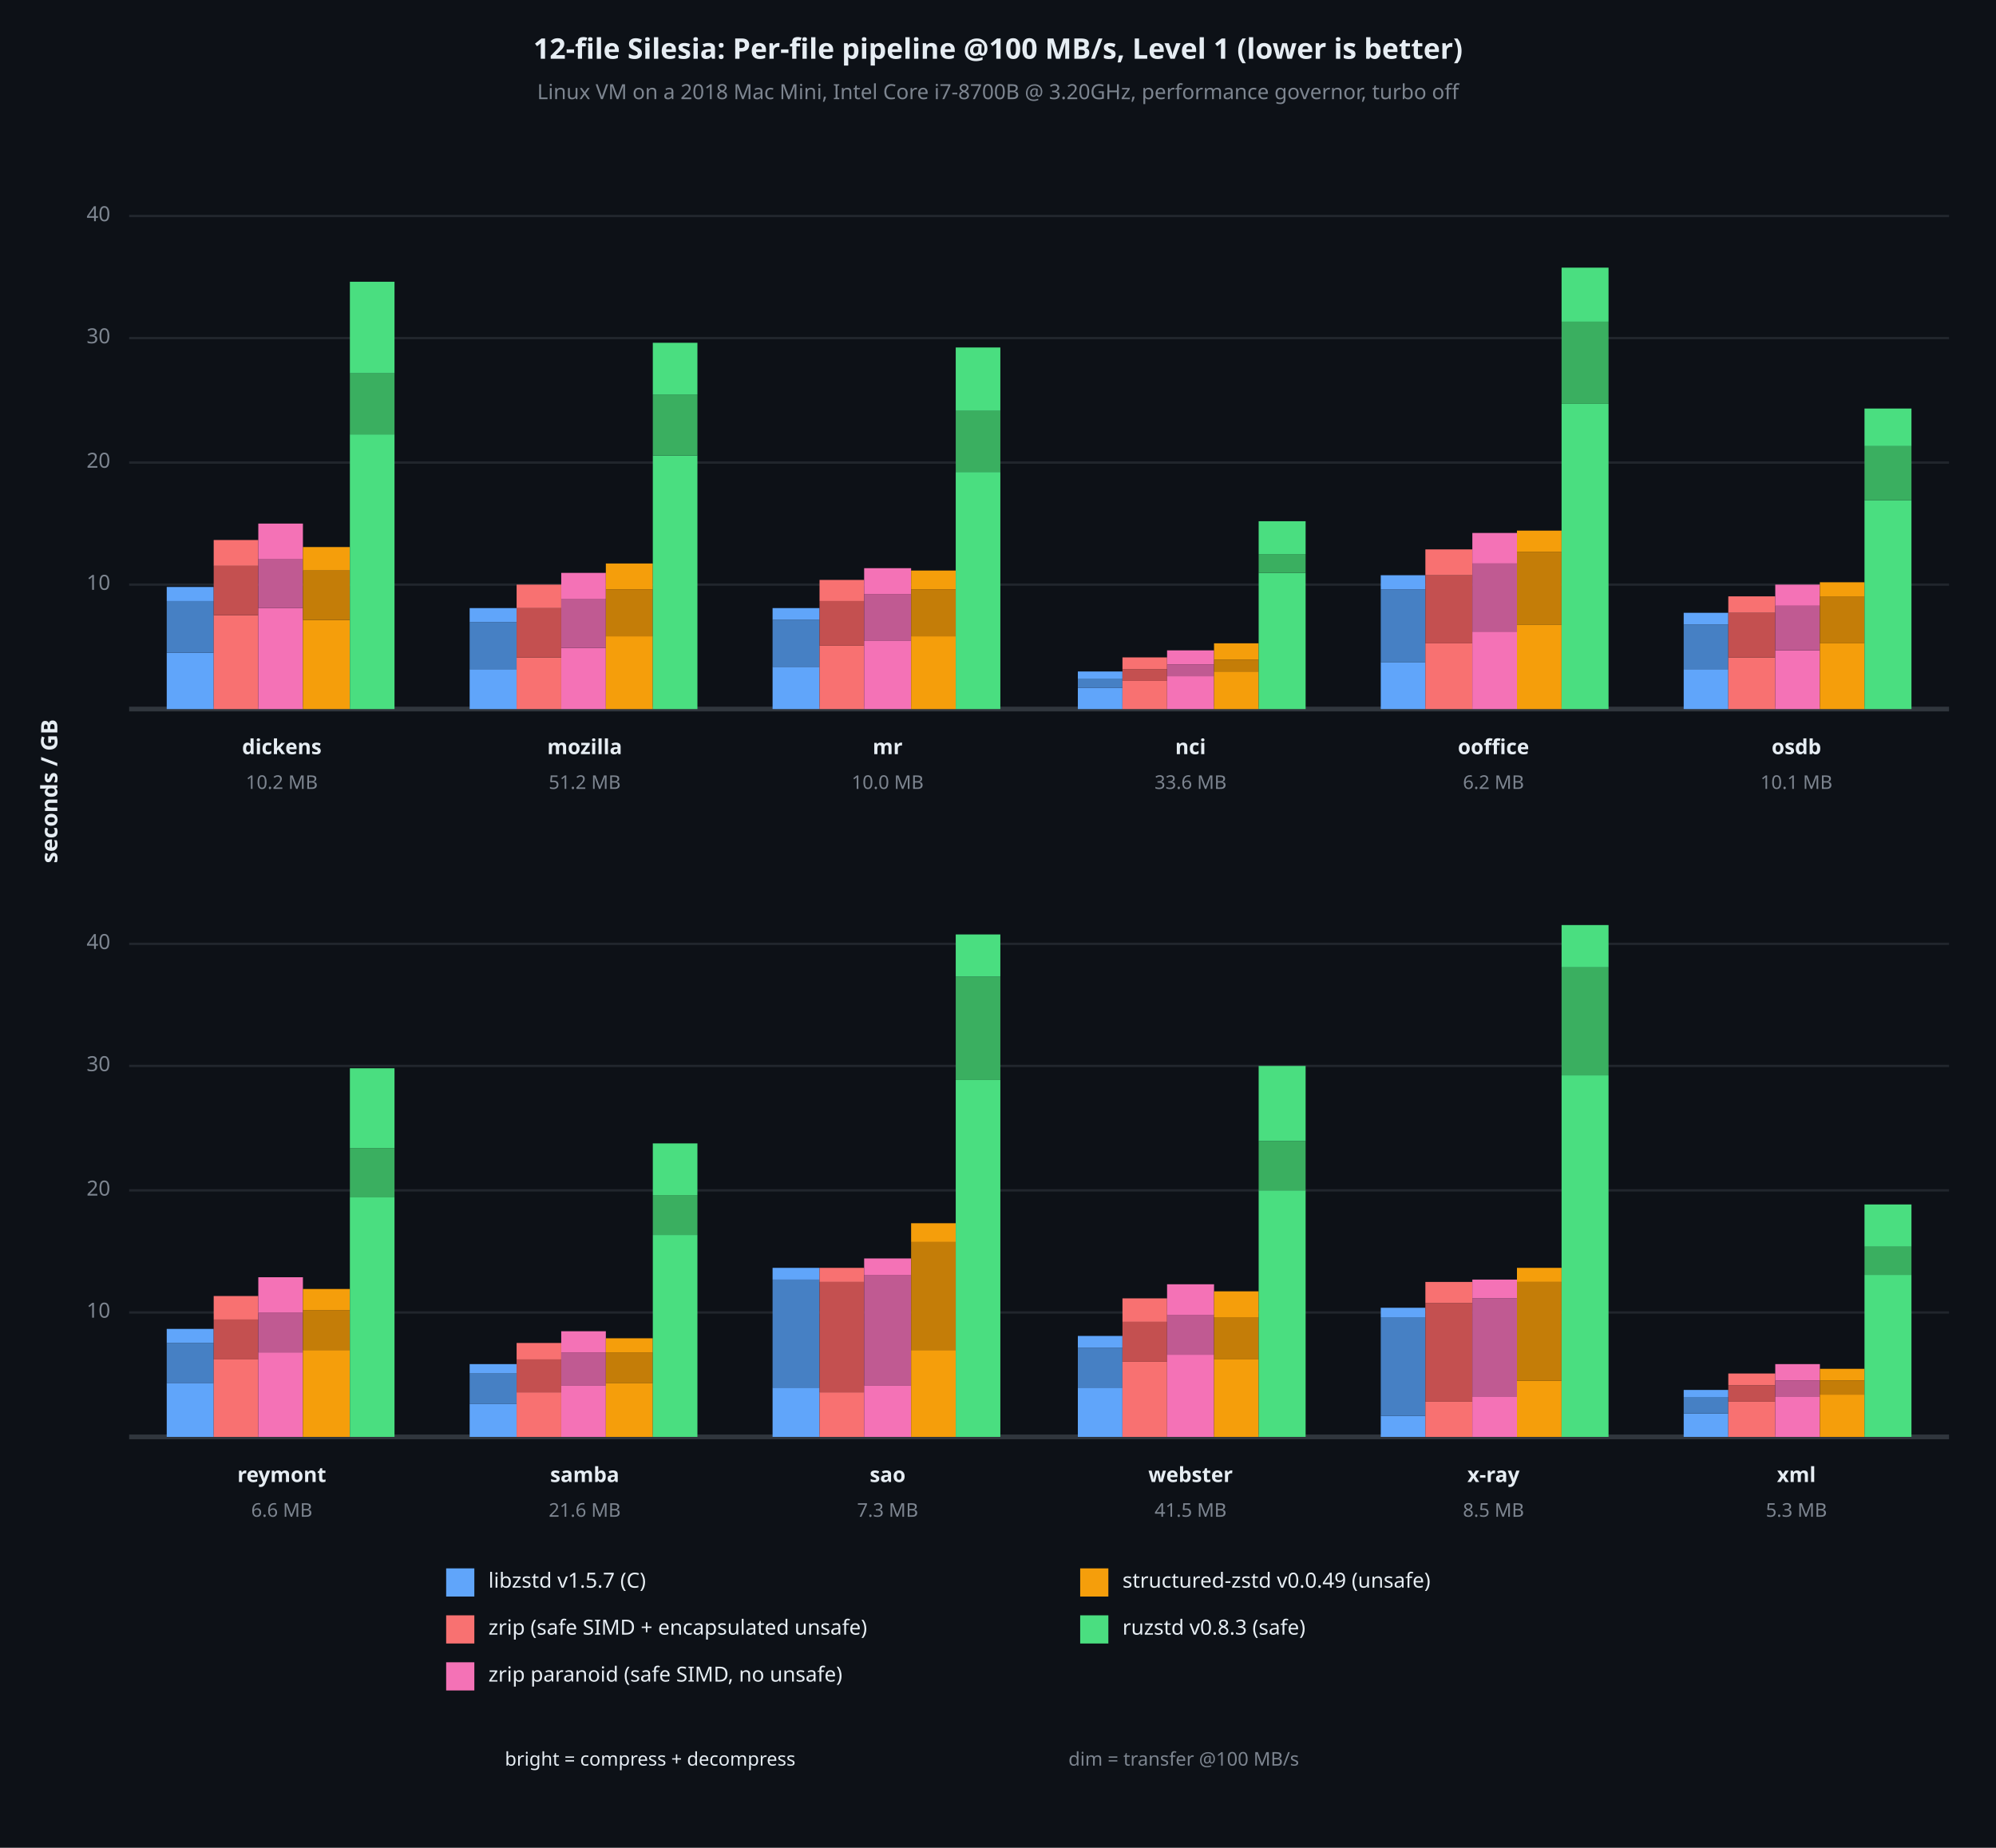
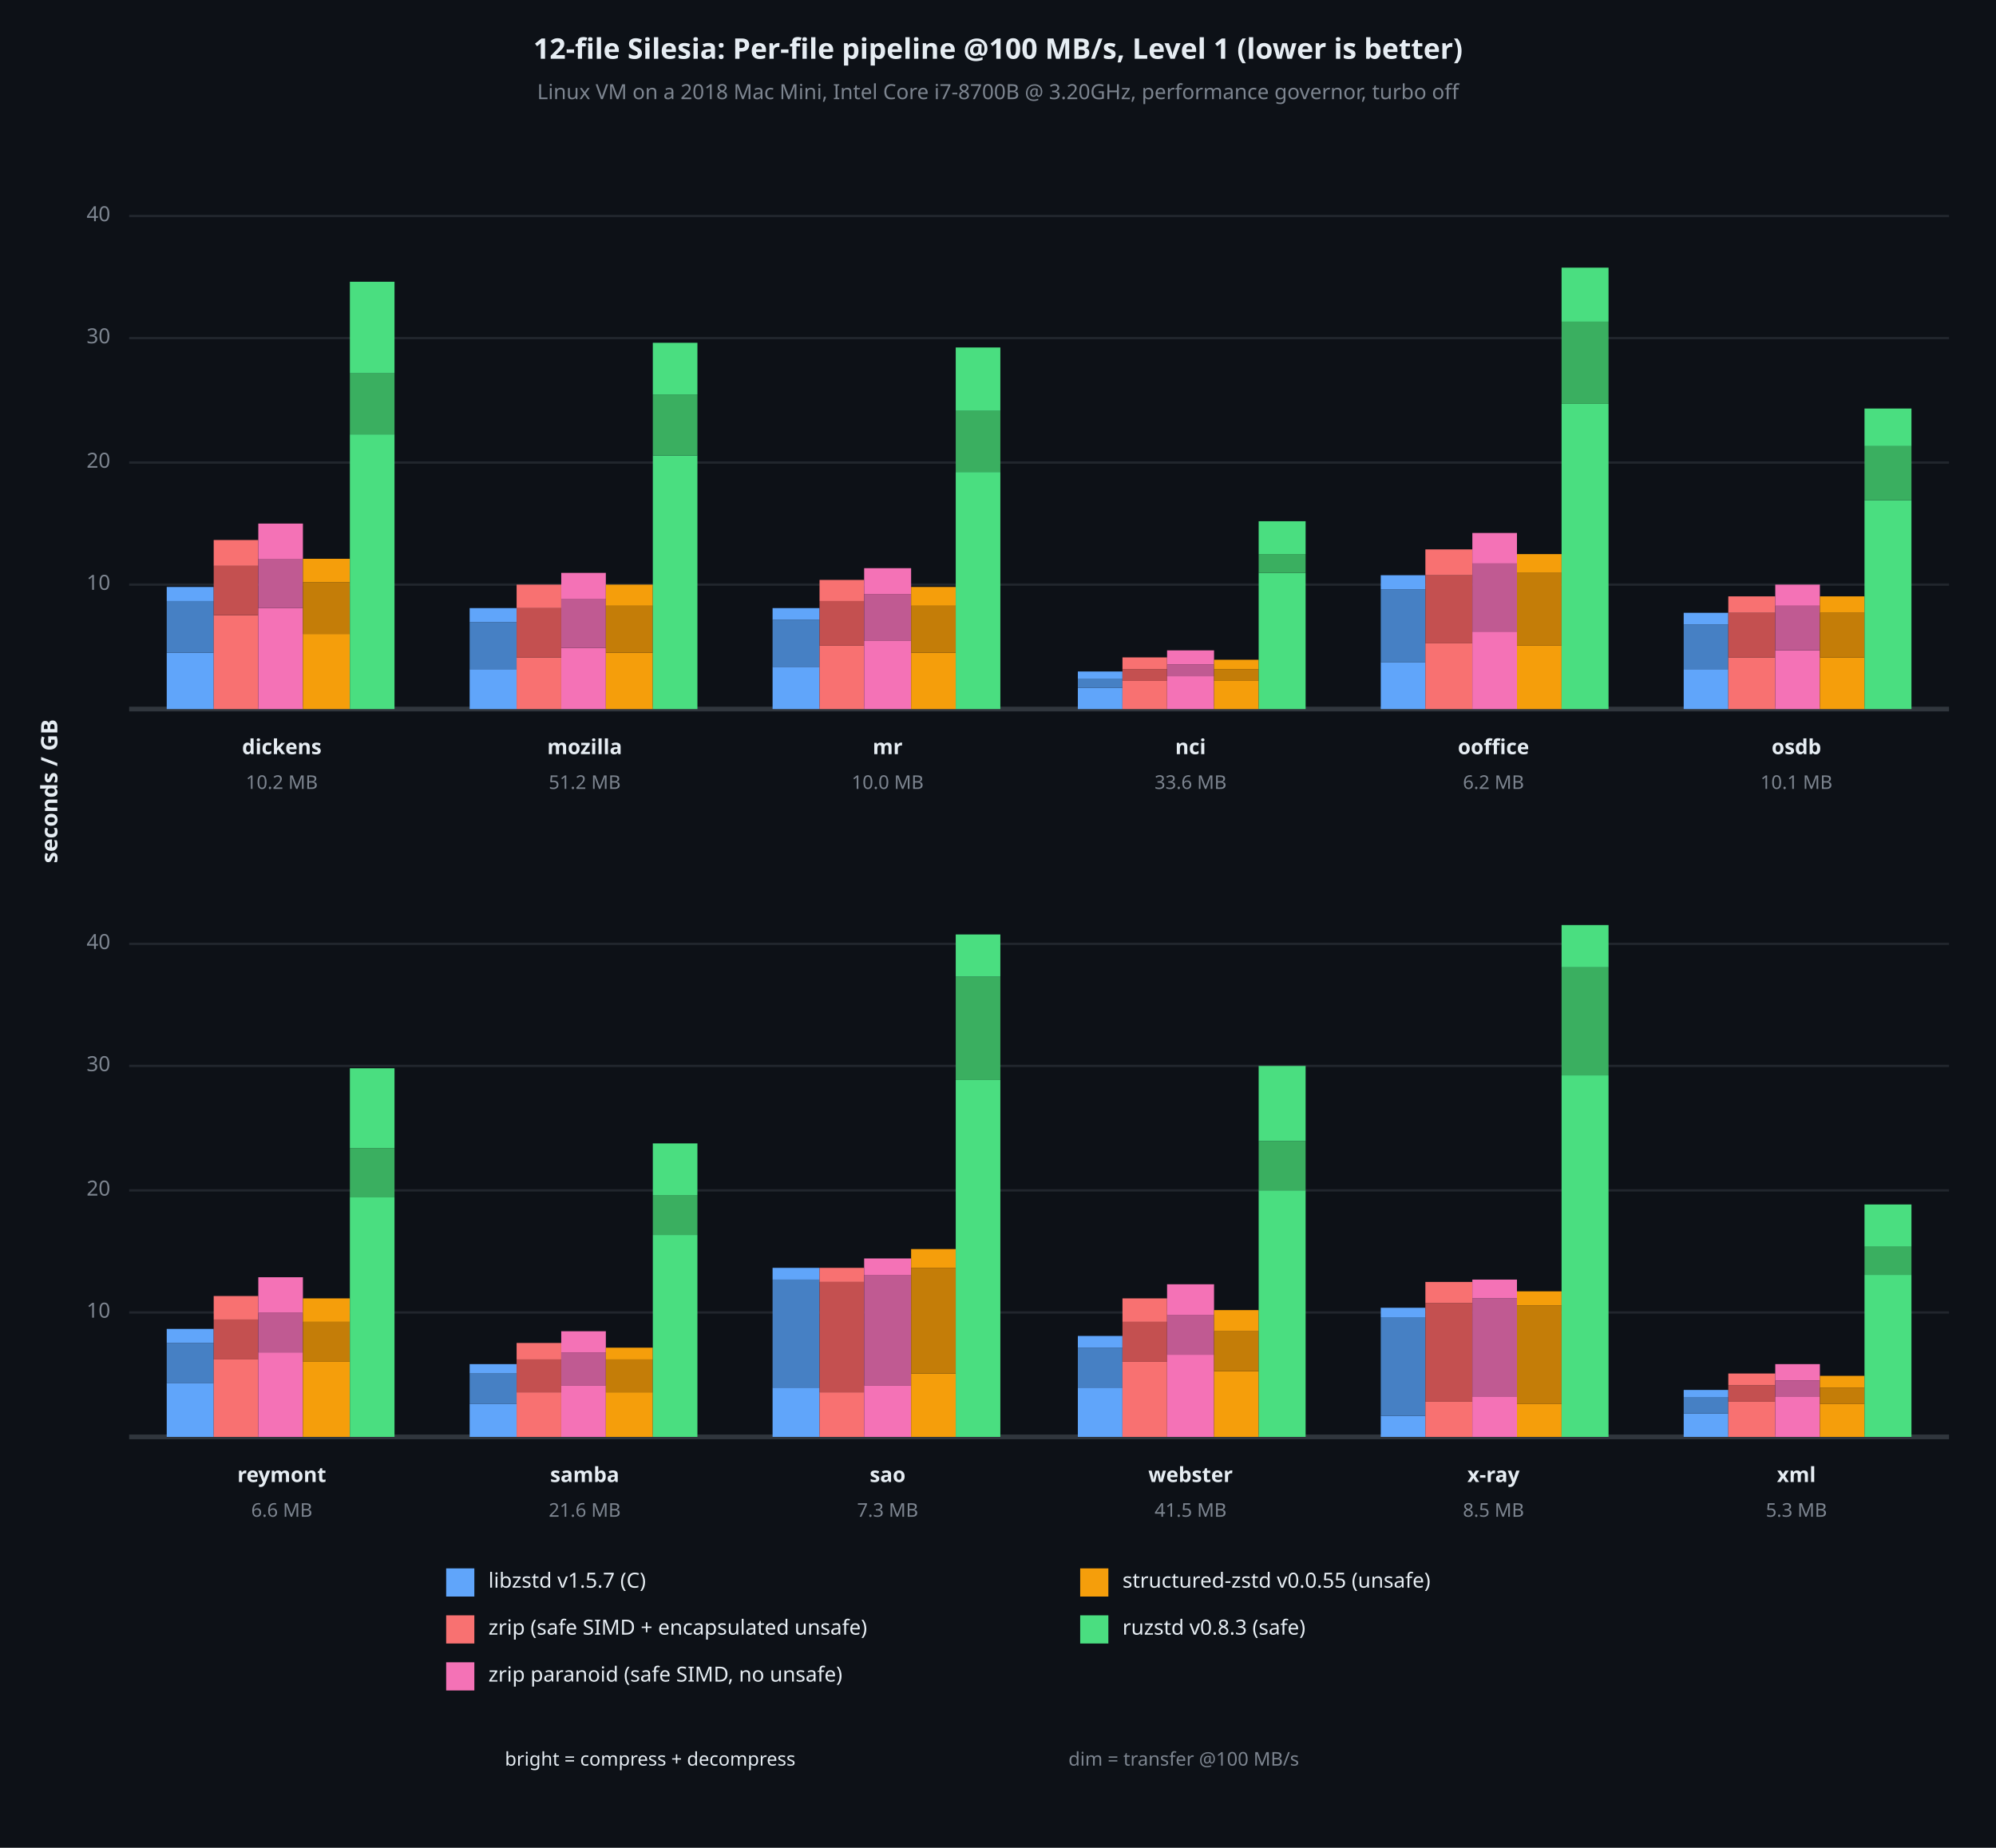
<svg xmlns="http://www.w3.org/2000/svg" viewBox="0 0 850 787" font-family="system-ui, -apple-system, sans-serif">
  <rect x="0" y="0" width="850" height="787" opacity="1" fill="#0D1117" stroke="none" />
  <text x="425" y="22" dy="0.5ex" text-anchor="middle" font-family="sans-serif" font-size="12.097" opacity="1" fill="#E6EDF3" font-weight="bold">
12-file Silesia: Per-file pipeline @100 MB/s, Level 1 (lower is better)
</text>
  <text x="425" y="40" dy="0.5ex" text-anchor="middle" font-family="sans-serif" font-size="8.871" opacity="1" fill="#7D8590">
Linux VM on a 2018 Mac Mini, Intel Core i7-8700B @ 3.20GHz, performance governor, turbo off
</text>
  <text x="22" y="337" dy="0.5ex" text-anchor="middle" font-family="sans-serif" font-size="9.677" opacity="1" fill="#E6EDF3" font-weight="bold" transform="rotate(270, 22, 337)">
seconds / GB
</text>
  <polyline fill="none" opacity="1" stroke="#21262D" stroke-width="1" points="55,249 830,249 " />
  <text x="47" y="249" dy="0.5ex" text-anchor="end" font-family="sans-serif" font-size="8.871" opacity="1" fill="#7D8590">
10
</text>
  <polyline fill="none" opacity="1" stroke="#21262D" stroke-width="1" points="55,197 830,197 " />
  <text x="47" y="197" dy="0.5ex" text-anchor="end" font-family="sans-serif" font-size="8.871" opacity="1" fill="#7D8590">
20
</text>
  <polyline fill="none" opacity="1" stroke="#21262D" stroke-width="1" points="55,144 830,144 " />
  <text x="47" y="144" dy="0.5ex" text-anchor="end" font-family="sans-serif" font-size="8.871" opacity="1" fill="#7D8590">
30
</text>
  <polyline fill="none" opacity="1" stroke="#21262D" stroke-width="1" points="55,92 830,92 " />
  <text x="47" y="92" dy="0.5ex" text-anchor="end" font-family="sans-serif" font-size="8.871" opacity="1" fill="#7D8590">
40
</text>
  <polyline fill="none" opacity="1" stroke="#30363D" stroke-width="2" points="55,302 830,302 " />
  <rect x="71" y="278" width="20" height="24" opacity="1" fill="#60A5FA" stroke="none" />
  <rect x="71" y="256" width="20" height="22" opacity="1" fill="#4680C4" stroke="none" />
  <rect x="71" y="250" width="20" height="6" opacity="1" fill="#60A5FA" stroke="none" />
  <rect x="91" y="262" width="19" height="40" opacity="1" fill="#F87171" stroke="none" />
  <rect x="91" y="241" width="19" height="21" opacity="1" fill="#C45050" stroke="none" />
  <rect x="91" y="230" width="19" height="11" opacity="1" fill="#F87171" stroke="none" />
  <rect x="110" y="259" width="19" height="43" opacity="1" fill="#F472B6" stroke="none" />
  <rect x="110" y="238" width="19" height="21" opacity="1" fill="#C05A92" stroke="none" />
  <rect x="110" y="223" width="19" height="15" opacity="1" fill="#F472B6" stroke="none" />
-   <rect x="129" y="264" width="20" height="38" opacity="1" fill="#F59E0B" stroke="none" />
-   <rect x="129" y="243" width="20" height="21" opacity="1" fill="#C47D08" stroke="none" />
-   <rect x="129" y="233" width="20" height="10" opacity="1" fill="#F59E0B" stroke="none" />
+   <rect x="129" y="270" width="20" height="32" opacity="1" fill="#F59E0B" stroke="none" />
+   <rect x="129" y="248" width="20" height="22" opacity="1" fill="#C47D08" stroke="none" />
+   <rect x="129" y="238" width="20" height="10" opacity="1" fill="#F59E0B" stroke="none" />
  <rect x="149" y="185" width="19" height="117" opacity="1" fill="#4ADE80" stroke="none" />
  <rect x="149" y="159" width="19" height="26" opacity="1" fill="#3AAF60" stroke="none" />
  <rect x="149" y="120" width="19" height="39" opacity="1" fill="#4ADE80" stroke="none" />
  <text x="120" y="319" dy="0.5ex" text-anchor="middle" font-family="sans-serif" font-size="8.871" opacity="1" fill="#E6EDF3" font-weight="bold">
dickens
</text>
  <text x="120" y="334" dy="0.5ex" text-anchor="middle" font-family="sans-serif" font-size="8.065" opacity="1" fill="#7D8590">
10.2 MB
</text>
  <rect x="200" y="285" width="20" height="17" opacity="1" fill="#60A5FA" stroke="none" />
  <rect x="200" y="265" width="20" height="20" opacity="1" fill="#4680C4" stroke="none" />
  <rect x="200" y="259" width="20" height="6" opacity="1" fill="#60A5FA" stroke="none" />
  <rect x="220" y="280" width="19" height="22" opacity="1" fill="#F87171" stroke="none" />
  <rect x="220" y="259" width="19" height="21" opacity="1" fill="#C45050" stroke="none" />
  <rect x="220" y="249" width="19" height="10" opacity="1" fill="#F87171" stroke="none" />
  <rect x="239" y="276" width="19" height="26" opacity="1" fill="#F472B6" stroke="none" />
  <rect x="239" y="255" width="19" height="21" opacity="1" fill="#C05A92" stroke="none" />
  <rect x="239" y="244" width="19" height="11" opacity="1" fill="#F472B6" stroke="none" />
-   <rect x="258" y="271" width="20" height="31" opacity="1" fill="#F59E0B" stroke="none" />
-   <rect x="258" y="251" width="20" height="20" opacity="1" fill="#C47D08" stroke="none" />
-   <rect x="258" y="240" width="20" height="11" opacity="1" fill="#F59E0B" stroke="none" />
+   <rect x="258" y="278" width="20" height="24" opacity="1" fill="#F59E0B" stroke="none" />
+   <rect x="258" y="258" width="20" height="20" opacity="1" fill="#C47D08" stroke="none" />
+   <rect x="258" y="249" width="20" height="9" opacity="1" fill="#F59E0B" stroke="none" />
  <rect x="278" y="194" width="19" height="108" opacity="1" fill="#4ADE80" stroke="none" />
  <rect x="278" y="168" width="19" height="26" opacity="1" fill="#3AAF60" stroke="none" />
  <rect x="278" y="146" width="19" height="22" opacity="1" fill="#4ADE80" stroke="none" />
  <text x="249" y="319" dy="0.5ex" text-anchor="middle" font-family="sans-serif" font-size="8.871" opacity="1" fill="#E6EDF3" font-weight="bold">
mozilla
</text>
  <text x="249" y="334" dy="0.5ex" text-anchor="middle" font-family="sans-serif" font-size="8.065" opacity="1" fill="#7D8590">
51.2 MB
</text>
  <rect x="329" y="284" width="20" height="18" opacity="1" fill="#60A5FA" stroke="none" />
  <rect x="329" y="264" width="20" height="20" opacity="1" fill="#4680C4" stroke="none" />
  <rect x="329" y="259" width="20" height="5" opacity="1" fill="#60A5FA" stroke="none" />
  <rect x="349" y="275" width="19" height="27" opacity="1" fill="#F87171" stroke="none" />
  <rect x="349" y="256" width="19" height="19" opacity="1" fill="#C45050" stroke="none" />
  <rect x="349" y="247" width="19" height="9" opacity="1" fill="#F87171" stroke="none" />
  <rect x="368" y="273" width="20" height="29" opacity="1" fill="#F472B6" stroke="none" />
  <rect x="368" y="253" width="20" height="20" opacity="1" fill="#C05A92" stroke="none" />
  <rect x="368" y="242" width="20" height="11" opacity="1" fill="#F472B6" stroke="none" />
-   <rect x="388" y="271" width="19" height="31" opacity="1" fill="#F59E0B" stroke="none" />
-   <rect x="388" y="251" width="19" height="20" opacity="1" fill="#C47D08" stroke="none" />
-   <rect x="388" y="243" width="19" height="8" opacity="1" fill="#F59E0B" stroke="none" />
+   <rect x="388" y="278" width="19" height="24" opacity="1" fill="#F59E0B" stroke="none" />
+   <rect x="388" y="258" width="19" height="20" opacity="1" fill="#C47D08" stroke="none" />
+   <rect x="388" y="250" width="19" height="8" opacity="1" fill="#F59E0B" stroke="none" />
  <rect x="407" y="201" width="19" height="101" opacity="1" fill="#4ADE80" stroke="none" />
  <rect x="407" y="175" width="19" height="26" opacity="1" fill="#3AAF60" stroke="none" />
  <rect x="407" y="148" width="19" height="27" opacity="1" fill="#4ADE80" stroke="none" />
  <text x="378" y="319" dy="0.5ex" text-anchor="middle" font-family="sans-serif" font-size="8.871" opacity="1" fill="#E6EDF3" font-weight="bold">
mr
</text>
  <text x="378" y="334" dy="0.5ex" text-anchor="middle" font-family="sans-serif" font-size="8.065" opacity="1" fill="#7D8590">
10.0 MB
</text>
  <rect x="459" y="293" width="19" height="9" opacity="1" fill="#60A5FA" stroke="none" />
  <rect x="459" y="289" width="19" height="4" opacity="1" fill="#4680C4" stroke="none" />
  <rect x="459" y="286" width="19" height="3" opacity="1" fill="#60A5FA" stroke="none" />
  <rect x="478" y="290" width="19" height="12" opacity="1" fill="#F87171" stroke="none" />
  <rect x="478" y="285" width="19" height="5" opacity="1" fill="#C45050" stroke="none" />
  <rect x="478" y="280" width="19" height="5" opacity="1" fill="#F87171" stroke="none" />
  <rect x="497" y="288" width="20" height="14" opacity="1" fill="#F472B6" stroke="none" />
  <rect x="497" y="283" width="20" height="5" opacity="1" fill="#C05A92" stroke="none" />
  <rect x="497" y="277" width="20" height="6" opacity="1" fill="#F472B6" stroke="none" />
-   <rect x="517" y="286" width="19" height="16" opacity="1" fill="#F59E0B" stroke="none" />
-   <rect x="517" y="281" width="19" height="5" opacity="1" fill="#C47D08" stroke="none" />
-   <rect x="517" y="274" width="19" height="7" opacity="1" fill="#F59E0B" stroke="none" />
+   <rect x="517" y="290" width="19" height="12" opacity="1" fill="#F59E0B" stroke="none" />
+   <rect x="517" y="285" width="19" height="5" opacity="1" fill="#C47D08" stroke="none" />
+   <rect x="517" y="281" width="19" height="4" opacity="1" fill="#F59E0B" stroke="none" />
  <rect x="536" y="244" width="20" height="58" opacity="1" fill="#4ADE80" stroke="none" />
  <rect x="536" y="236" width="20" height="8" opacity="1" fill="#3AAF60" stroke="none" />
  <rect x="536" y="222" width="20" height="14" opacity="1" fill="#4ADE80" stroke="none" />
  <text x="507" y="319" dy="0.5ex" text-anchor="middle" font-family="sans-serif" font-size="8.871" opacity="1" fill="#E6EDF3" font-weight="bold">
nci
</text>
  <text x="507" y="334" dy="0.5ex" text-anchor="middle" font-family="sans-serif" font-size="8.065" opacity="1" fill="#7D8590">
33.6 MB
</text>
  <rect x="588" y="282" width="19" height="20" opacity="1" fill="#60A5FA" stroke="none" />
  <rect x="588" y="251" width="19" height="31" opacity="1" fill="#4680C4" stroke="none" />
  <rect x="588" y="245" width="19" height="6" opacity="1" fill="#60A5FA" stroke="none" />
  <rect x="607" y="274" width="20" height="28" opacity="1" fill="#F87171" stroke="none" />
  <rect x="607" y="245" width="20" height="29" opacity="1" fill="#C45050" stroke="none" />
  <rect x="607" y="234" width="20" height="11" opacity="1" fill="#F87171" stroke="none" />
  <rect x="627" y="269" width="19" height="33" opacity="1" fill="#F472B6" stroke="none" />
  <rect x="627" y="240" width="19" height="29" opacity="1" fill="#C05A92" stroke="none" />
  <rect x="627" y="227" width="19" height="13" opacity="1" fill="#F472B6" stroke="none" />
-   <rect x="646" y="266" width="19" height="36" opacity="1" fill="#F59E0B" stroke="none" />
-   <rect x="646" y="235" width="19" height="31" opacity="1" fill="#C47D08" stroke="none" />
-   <rect x="646" y="226" width="19" height="9" opacity="1" fill="#F59E0B" stroke="none" />
+   <rect x="646" y="275" width="19" height="27" opacity="1" fill="#F59E0B" stroke="none" />
+   <rect x="646" y="244" width="19" height="31" opacity="1" fill="#C47D08" stroke="none" />
+   <rect x="646" y="236" width="19" height="8" opacity="1" fill="#F59E0B" stroke="none" />
  <rect x="665" y="172" width="20" height="130" opacity="1" fill="#4ADE80" stroke="none" />
  <rect x="665" y="137" width="20" height="35" opacity="1" fill="#3AAF60" stroke="none" />
  <rect x="665" y="114" width="20" height="23" opacity="1" fill="#4ADE80" stroke="none" />
  <text x="636" y="319" dy="0.5ex" text-anchor="middle" font-family="sans-serif" font-size="8.871" opacity="1" fill="#E6EDF3" font-weight="bold">
ooffice
</text>
  <text x="636" y="334" dy="0.5ex" text-anchor="middle" font-family="sans-serif" font-size="8.065" opacity="1" fill="#7D8590">
6.2 MB
</text>
  <rect x="717" y="285" width="19" height="17" opacity="1" fill="#60A5FA" stroke="none" />
  <rect x="717" y="266" width="19" height="19" opacity="1" fill="#4680C4" stroke="none" />
  <rect x="717" y="261" width="19" height="5" opacity="1" fill="#60A5FA" stroke="none" />
  <rect x="736" y="280" width="20" height="22" opacity="1" fill="#F87171" stroke="none" />
  <rect x="736" y="261" width="20" height="19" opacity="1" fill="#C45050" stroke="none" />
  <rect x="736" y="254" width="20" height="7" opacity="1" fill="#F87171" stroke="none" />
  <rect x="756" y="277" width="19" height="25" opacity="1" fill="#F472B6" stroke="none" />
  <rect x="756" y="258" width="19" height="19" opacity="1" fill="#C05A92" stroke="none" />
  <rect x="756" y="249" width="19" height="9" opacity="1" fill="#F472B6" stroke="none" />
-   <rect x="775" y="274" width="19" height="28" opacity="1" fill="#F59E0B" stroke="none" />
-   <rect x="775" y="254" width="19" height="20" opacity="1" fill="#C47D08" stroke="none" />
-   <rect x="775" y="248" width="19" height="6" opacity="1" fill="#F59E0B" stroke="none" />
+   <rect x="775" y="280" width="19" height="22" opacity="1" fill="#F59E0B" stroke="none" />
+   <rect x="775" y="261" width="19" height="19" opacity="1" fill="#C47D08" stroke="none" />
+   <rect x="775" y="254" width="19" height="7" opacity="1" fill="#F59E0B" stroke="none" />
  <rect x="794" y="213" width="20" height="89" opacity="1" fill="#4ADE80" stroke="none" />
  <rect x="794" y="190" width="20" height="23" opacity="1" fill="#3AAF60" stroke="none" />
  <rect x="794" y="174" width="20" height="16" opacity="1" fill="#4ADE80" stroke="none" />
  <text x="765" y="319" dy="0.5ex" text-anchor="middle" font-family="sans-serif" font-size="8.871" opacity="1" fill="#E6EDF3" font-weight="bold">
osdb
</text>
  <text x="765" y="334" dy="0.5ex" text-anchor="middle" font-family="sans-serif" font-size="8.065" opacity="1" fill="#7D8590">
10.1 MB
</text>
  <polyline fill="none" opacity="1" stroke="#21262D" stroke-width="1" points="55,559 830,559 " />
  <text x="47" y="559" dy="0.5ex" text-anchor="end" font-family="sans-serif" font-size="8.871" opacity="1" fill="#7D8590">
10
</text>
  <polyline fill="none" opacity="1" stroke="#21262D" stroke-width="1" points="55,507 830,507 " />
  <text x="47" y="507" dy="0.5ex" text-anchor="end" font-family="sans-serif" font-size="8.871" opacity="1" fill="#7D8590">
20
</text>
  <polyline fill="none" opacity="1" stroke="#21262D" stroke-width="1" points="55,454 830,454 " />
  <text x="47" y="454" dy="0.5ex" text-anchor="end" font-family="sans-serif" font-size="8.871" opacity="1" fill="#7D8590">
30
</text>
  <polyline fill="none" opacity="1" stroke="#21262D" stroke-width="1" points="55,402 830,402 " />
  <text x="47" y="402" dy="0.5ex" text-anchor="end" font-family="sans-serif" font-size="8.871" opacity="1" fill="#7D8590">
40
</text>
  <polyline fill="none" opacity="1" stroke="#30363D" stroke-width="2" points="55,612 830,612 " />
  <rect x="71" y="589" width="20" height="23" opacity="1" fill="#60A5FA" stroke="none" />
  <rect x="71" y="572" width="20" height="17" opacity="1" fill="#4680C4" stroke="none" />
  <rect x="71" y="566" width="20" height="6" opacity="1" fill="#60A5FA" stroke="none" />
  <rect x="91" y="579" width="19" height="33" opacity="1" fill="#F87171" stroke="none" />
  <rect x="91" y="562" width="19" height="17" opacity="1" fill="#C45050" stroke="none" />
  <rect x="91" y="552" width="19" height="10" opacity="1" fill="#F87171" stroke="none" />
  <rect x="110" y="576" width="19" height="36" opacity="1" fill="#F472B6" stroke="none" />
  <rect x="110" y="559" width="19" height="17" opacity="1" fill="#C05A92" stroke="none" />
  <rect x="110" y="544" width="19" height="15" opacity="1" fill="#F472B6" stroke="none" />
-   <rect x="129" y="575" width="20" height="37" opacity="1" fill="#F59E0B" stroke="none" />
-   <rect x="129" y="558" width="20" height="17" opacity="1" fill="#C47D08" stroke="none" />
-   <rect x="129" y="549" width="20" height="9" opacity="1" fill="#F59E0B" stroke="none" />
+   <rect x="129" y="580" width="20" height="32" opacity="1" fill="#F59E0B" stroke="none" />
+   <rect x="129" y="563" width="20" height="17" opacity="1" fill="#C47D08" stroke="none" />
+   <rect x="129" y="553" width="20" height="10" opacity="1" fill="#F59E0B" stroke="none" />
  <rect x="149" y="510" width="19" height="102" opacity="1" fill="#4ADE80" stroke="none" />
  <rect x="149" y="489" width="19" height="21" opacity="1" fill="#3AAF60" stroke="none" />
  <rect x="149" y="455" width="19" height="34" opacity="1" fill="#4ADE80" stroke="none" />
  <text x="120" y="629" dy="0.5ex" text-anchor="middle" font-family="sans-serif" font-size="8.871" opacity="1" fill="#E6EDF3" font-weight="bold">
reymont
</text>
  <text x="120" y="644" dy="0.5ex" text-anchor="middle" font-family="sans-serif" font-size="8.065" opacity="1" fill="#7D8590">
6.6 MB
</text>
  <rect x="200" y="598" width="20" height="14" opacity="1" fill="#60A5FA" stroke="none" />
  <rect x="200" y="585" width="20" height="13" opacity="1" fill="#4680C4" stroke="none" />
  <rect x="200" y="581" width="20" height="4" opacity="1" fill="#60A5FA" stroke="none" />
  <rect x="220" y="593" width="19" height="19" opacity="1" fill="#F87171" stroke="none" />
  <rect x="220" y="579" width="19" height="14" opacity="1" fill="#C45050" stroke="none" />
  <rect x="220" y="572" width="19" height="7" opacity="1" fill="#F87171" stroke="none" />
  <rect x="239" y="590" width="19" height="22" opacity="1" fill="#F472B6" stroke="none" />
  <rect x="239" y="576" width="19" height="14" opacity="1" fill="#C05A92" stroke="none" />
  <rect x="239" y="567" width="19" height="9" opacity="1" fill="#F472B6" stroke="none" />
-   <rect x="258" y="589" width="20" height="23" opacity="1" fill="#F59E0B" stroke="none" />
-   <rect x="258" y="576" width="20" height="13" opacity="1" fill="#C47D08" stroke="none" />
-   <rect x="258" y="570" width="20" height="6" opacity="1" fill="#F59E0B" stroke="none" />
+   <rect x="258" y="593" width="20" height="19" opacity="1" fill="#F59E0B" stroke="none" />
+   <rect x="258" y="579" width="20" height="14" opacity="1" fill="#C47D08" stroke="none" />
+   <rect x="258" y="574" width="20" height="5" opacity="1" fill="#F59E0B" stroke="none" />
  <rect x="278" y="526" width="19" height="86" opacity="1" fill="#4ADE80" stroke="none" />
  <rect x="278" y="509" width="19" height="17" opacity="1" fill="#3AAF60" stroke="none" />
  <rect x="278" y="487" width="19" height="22" opacity="1" fill="#4ADE80" stroke="none" />
  <text x="249" y="629" dy="0.5ex" text-anchor="middle" font-family="sans-serif" font-size="8.871" opacity="1" fill="#E6EDF3" font-weight="bold">
samba
</text>
  <text x="249" y="644" dy="0.5ex" text-anchor="middle" font-family="sans-serif" font-size="8.065" opacity="1" fill="#7D8590">
21.6 MB
</text>
  <rect x="329" y="591" width="20" height="21" opacity="1" fill="#60A5FA" stroke="none" />
  <rect x="329" y="545" width="20" height="46" opacity="1" fill="#4680C4" stroke="none" />
  <rect x="329" y="540" width="20" height="5" opacity="1" fill="#60A5FA" stroke="none" />
  <rect x="349" y="593" width="19" height="19" opacity="1" fill="#F87171" stroke="none" />
  <rect x="349" y="546" width="19" height="47" opacity="1" fill="#C45050" stroke="none" />
  <rect x="349" y="540" width="19" height="6" opacity="1" fill="#F87171" stroke="none" />
  <rect x="368" y="590" width="20" height="22" opacity="1" fill="#F472B6" stroke="none" />
  <rect x="368" y="543" width="20" height="47" opacity="1" fill="#C05A92" stroke="none" />
  <rect x="368" y="536" width="20" height="7" opacity="1" fill="#F472B6" stroke="none" />
-   <rect x="388" y="575" width="19" height="37" opacity="1" fill="#F59E0B" stroke="none" />
-   <rect x="388" y="529" width="19" height="46" opacity="1" fill="#C47D08" stroke="none" />
-   <rect x="388" y="521" width="19" height="8" opacity="1" fill="#F59E0B" stroke="none" />
+   <rect x="388" y="585" width="19" height="27" opacity="1" fill="#F59E0B" stroke="none" />
+   <rect x="388" y="540" width="19" height="45" opacity="1" fill="#C47D08" stroke="none" />
+   <rect x="388" y="532" width="19" height="8" opacity="1" fill="#F59E0B" stroke="none" />
  <rect x="407" y="460" width="19" height="152" opacity="1" fill="#4ADE80" stroke="none" />
  <rect x="407" y="416" width="19" height="44" opacity="1" fill="#3AAF60" stroke="none" />
  <rect x="407" y="398" width="19" height="18" opacity="1" fill="#4ADE80" stroke="none" />
  <text x="378" y="629" dy="0.5ex" text-anchor="middle" font-family="sans-serif" font-size="8.871" opacity="1" fill="#E6EDF3" font-weight="bold">
sao
</text>
  <text x="378" y="644" dy="0.5ex" text-anchor="middle" font-family="sans-serif" font-size="8.065" opacity="1" fill="#7D8590">
7.3 MB
</text>
  <rect x="459" y="591" width="19" height="21" opacity="1" fill="#60A5FA" stroke="none" />
  <rect x="459" y="574" width="19" height="17" opacity="1" fill="#4680C4" stroke="none" />
  <rect x="459" y="569" width="19" height="5" opacity="1" fill="#60A5FA" stroke="none" />
  <rect x="478" y="580" width="19" height="32" opacity="1" fill="#F87171" stroke="none" />
  <rect x="478" y="563" width="19" height="17" opacity="1" fill="#C45050" stroke="none" />
  <rect x="478" y="553" width="19" height="10" opacity="1" fill="#F87171" stroke="none" />
  <rect x="497" y="577" width="20" height="35" opacity="1" fill="#F472B6" stroke="none" />
  <rect x="497" y="560" width="20" height="17" opacity="1" fill="#C05A92" stroke="none" />
  <rect x="497" y="547" width="20" height="13" opacity="1" fill="#F472B6" stroke="none" />
-   <rect x="517" y="579" width="19" height="33" opacity="1" fill="#F59E0B" stroke="none" />
-   <rect x="517" y="561" width="19" height="18" opacity="1" fill="#C47D08" stroke="none" />
-   <rect x="517" y="550" width="19" height="11" opacity="1" fill="#F59E0B" stroke="none" />
+   <rect x="517" y="584" width="19" height="28" opacity="1" fill="#F59E0B" stroke="none" />
+   <rect x="517" y="567" width="19" height="17" opacity="1" fill="#C47D08" stroke="none" />
+   <rect x="517" y="558" width="19" height="9" opacity="1" fill="#F59E0B" stroke="none" />
  <rect x="536" y="507" width="20" height="105" opacity="1" fill="#4ADE80" stroke="none" />
  <rect x="536" y="486" width="20" height="21" opacity="1" fill="#3AAF60" stroke="none" />
  <rect x="536" y="454" width="20" height="32" opacity="1" fill="#4ADE80" stroke="none" />
  <text x="507" y="629" dy="0.5ex" text-anchor="middle" font-family="sans-serif" font-size="8.871" opacity="1" fill="#E6EDF3" font-weight="bold">
webster
</text>
  <text x="507" y="644" dy="0.5ex" text-anchor="middle" font-family="sans-serif" font-size="8.065" opacity="1" fill="#7D8590">
41.5 MB
</text>
  <rect x="588" y="603" width="19" height="9" opacity="1" fill="#60A5FA" stroke="none" />
  <rect x="588" y="561" width="19" height="42" opacity="1" fill="#4680C4" stroke="none" />
  <rect x="588" y="557" width="19" height="4" opacity="1" fill="#60A5FA" stroke="none" />
  <rect x="607" y="597" width="20" height="15" opacity="1" fill="#F87171" stroke="none" />
  <rect x="607" y="555" width="20" height="42" opacity="1" fill="#C45050" stroke="none" />
  <rect x="607" y="546" width="20" height="9" opacity="1" fill="#F87171" stroke="none" />
  <rect x="627" y="595" width="19" height="17" opacity="1" fill="#F472B6" stroke="none" />
  <rect x="627" y="553" width="19" height="42" opacity="1" fill="#C05A92" stroke="none" />
  <rect x="627" y="545" width="19" height="8" opacity="1" fill="#F472B6" stroke="none" />
-   <rect x="646" y="588" width="19" height="24" opacity="1" fill="#F59E0B" stroke="none" />
-   <rect x="646" y="546" width="19" height="42" opacity="1" fill="#C47D08" stroke="none" />
-   <rect x="646" y="540" width="19" height="6" opacity="1" fill="#F59E0B" stroke="none" />
+   <rect x="646" y="598" width="19" height="14" opacity="1" fill="#F59E0B" stroke="none" />
+   <rect x="646" y="556" width="19" height="42" opacity="1" fill="#C47D08" stroke="none" />
+   <rect x="646" y="550" width="19" height="6" opacity="1" fill="#F59E0B" stroke="none" />
  <rect x="665" y="458" width="20" height="154" opacity="1" fill="#4ADE80" stroke="none" />
  <rect x="665" y="412" width="20" height="46" opacity="1" fill="#3AAF60" stroke="none" />
  <rect x="665" y="394" width="20" height="18" opacity="1" fill="#4ADE80" stroke="none" />
  <text x="636" y="629" dy="0.5ex" text-anchor="middle" font-family="sans-serif" font-size="8.871" opacity="1" fill="#E6EDF3" font-weight="bold">
x-ray
</text>
  <text x="636" y="644" dy="0.5ex" text-anchor="middle" font-family="sans-serif" font-size="8.065" opacity="1" fill="#7D8590">
8.5 MB
</text>
  <rect x="717" y="602" width="19" height="10" opacity="1" fill="#60A5FA" stroke="none" />
  <rect x="717" y="595" width="19" height="7" opacity="1" fill="#4680C4" stroke="none" />
  <rect x="717" y="592" width="19" height="3" opacity="1" fill="#60A5FA" stroke="none" />
  <rect x="736" y="597" width="20" height="15" opacity="1" fill="#F87171" stroke="none" />
  <rect x="736" y="590" width="20" height="7" opacity="1" fill="#C45050" stroke="none" />
  <rect x="736" y="585" width="20" height="5" opacity="1" fill="#F87171" stroke="none" />
  <rect x="756" y="595" width="19" height="17" opacity="1" fill="#F472B6" stroke="none" />
  <rect x="756" y="588" width="19" height="7" opacity="1" fill="#C05A92" stroke="none" />
  <rect x="756" y="581" width="19" height="7" opacity="1" fill="#F472B6" stroke="none" />
-   <rect x="775" y="594" width="19" height="18" opacity="1" fill="#F59E0B" stroke="none" />
-   <rect x="775" y="588" width="19" height="6" opacity="1" fill="#C47D08" stroke="none" />
-   <rect x="775" y="583" width="19" height="5" opacity="1" fill="#F59E0B" stroke="none" />
+   <rect x="775" y="598" width="19" height="14" opacity="1" fill="#F59E0B" stroke="none" />
+   <rect x="775" y="591" width="19" height="7" opacity="1" fill="#C47D08" stroke="none" />
+   <rect x="775" y="586" width="19" height="5" opacity="1" fill="#F59E0B" stroke="none" />
  <rect x="794" y="543" width="20" height="69" opacity="1" fill="#4ADE80" stroke="none" />
  <rect x="794" y="531" width="20" height="12" opacity="1" fill="#3AAF60" stroke="none" />
  <rect x="794" y="513" width="20" height="18" opacity="1" fill="#4ADE80" stroke="none" />
  <text x="765" y="629" dy="0.5ex" text-anchor="middle" font-family="sans-serif" font-size="8.871" opacity="1" fill="#E6EDF3" font-weight="bold">
xml
</text>
  <text x="765" y="644" dy="0.5ex" text-anchor="middle" font-family="sans-serif" font-size="8.065" opacity="1" fill="#7D8590">
5.3 MB
</text>
  <rect x="190" y="668" width="12" height="12" opacity="1" fill="#60A5FA" stroke="none" />
  <text x="208" y="674" dy="0.5ex" text-anchor="start" font-family="sans-serif" font-size="8.871" opacity="1" fill="#E6EDF3">
libzstd v1.5.7 (C)
</text>
  <rect x="190" y="688" width="12" height="12" opacity="1" fill="#F87171" stroke="none" />
  <text x="208" y="694" dy="0.5ex" text-anchor="start" font-family="sans-serif" font-size="8.871" opacity="1" fill="#E6EDF3">
zrip (safe SIMD + encapsulated unsafe)
</text>
  <rect x="190" y="708" width="12" height="12" opacity="1" fill="#F472B6" stroke="none" />
  <text x="208" y="714" dy="0.5ex" text-anchor="start" font-family="sans-serif" font-size="8.871" opacity="1" fill="#E6EDF3">
zrip paranoid (safe SIMD, no unsafe)
</text>
  <rect x="460" y="668" width="12" height="12" opacity="1" fill="#F59E0B" stroke="none" />
  <text x="478" y="674" dy="0.5ex" text-anchor="start" font-family="sans-serif" font-size="8.871" opacity="1" fill="#E6EDF3">
- structured-zstd v0.0.49 (unsafe)
+ structured-zstd v0.0.55 (unsafe)
</text>
  <rect x="460" y="688" width="12" height="12" opacity="1" fill="#4ADE80" stroke="none" />
  <text x="478" y="694" dy="0.5ex" text-anchor="start" font-family="sans-serif" font-size="8.871" opacity="1" fill="#E6EDF3">
ruzstd v0.8.3 (safe)
</text>
  <text x="215" y="750" dy="0.5ex" text-anchor="start" font-family="sans-serif" font-size="8.065" opacity="1" fill="#E6EDF3">
bright = compress + decompress
</text>
  <text x="455" y="750" dy="0.5ex" text-anchor="start" font-family="sans-serif" font-size="8.065" opacity="1" fill="#7D8590">
dim = transfer @100 MB/s
</text>
</svg>
